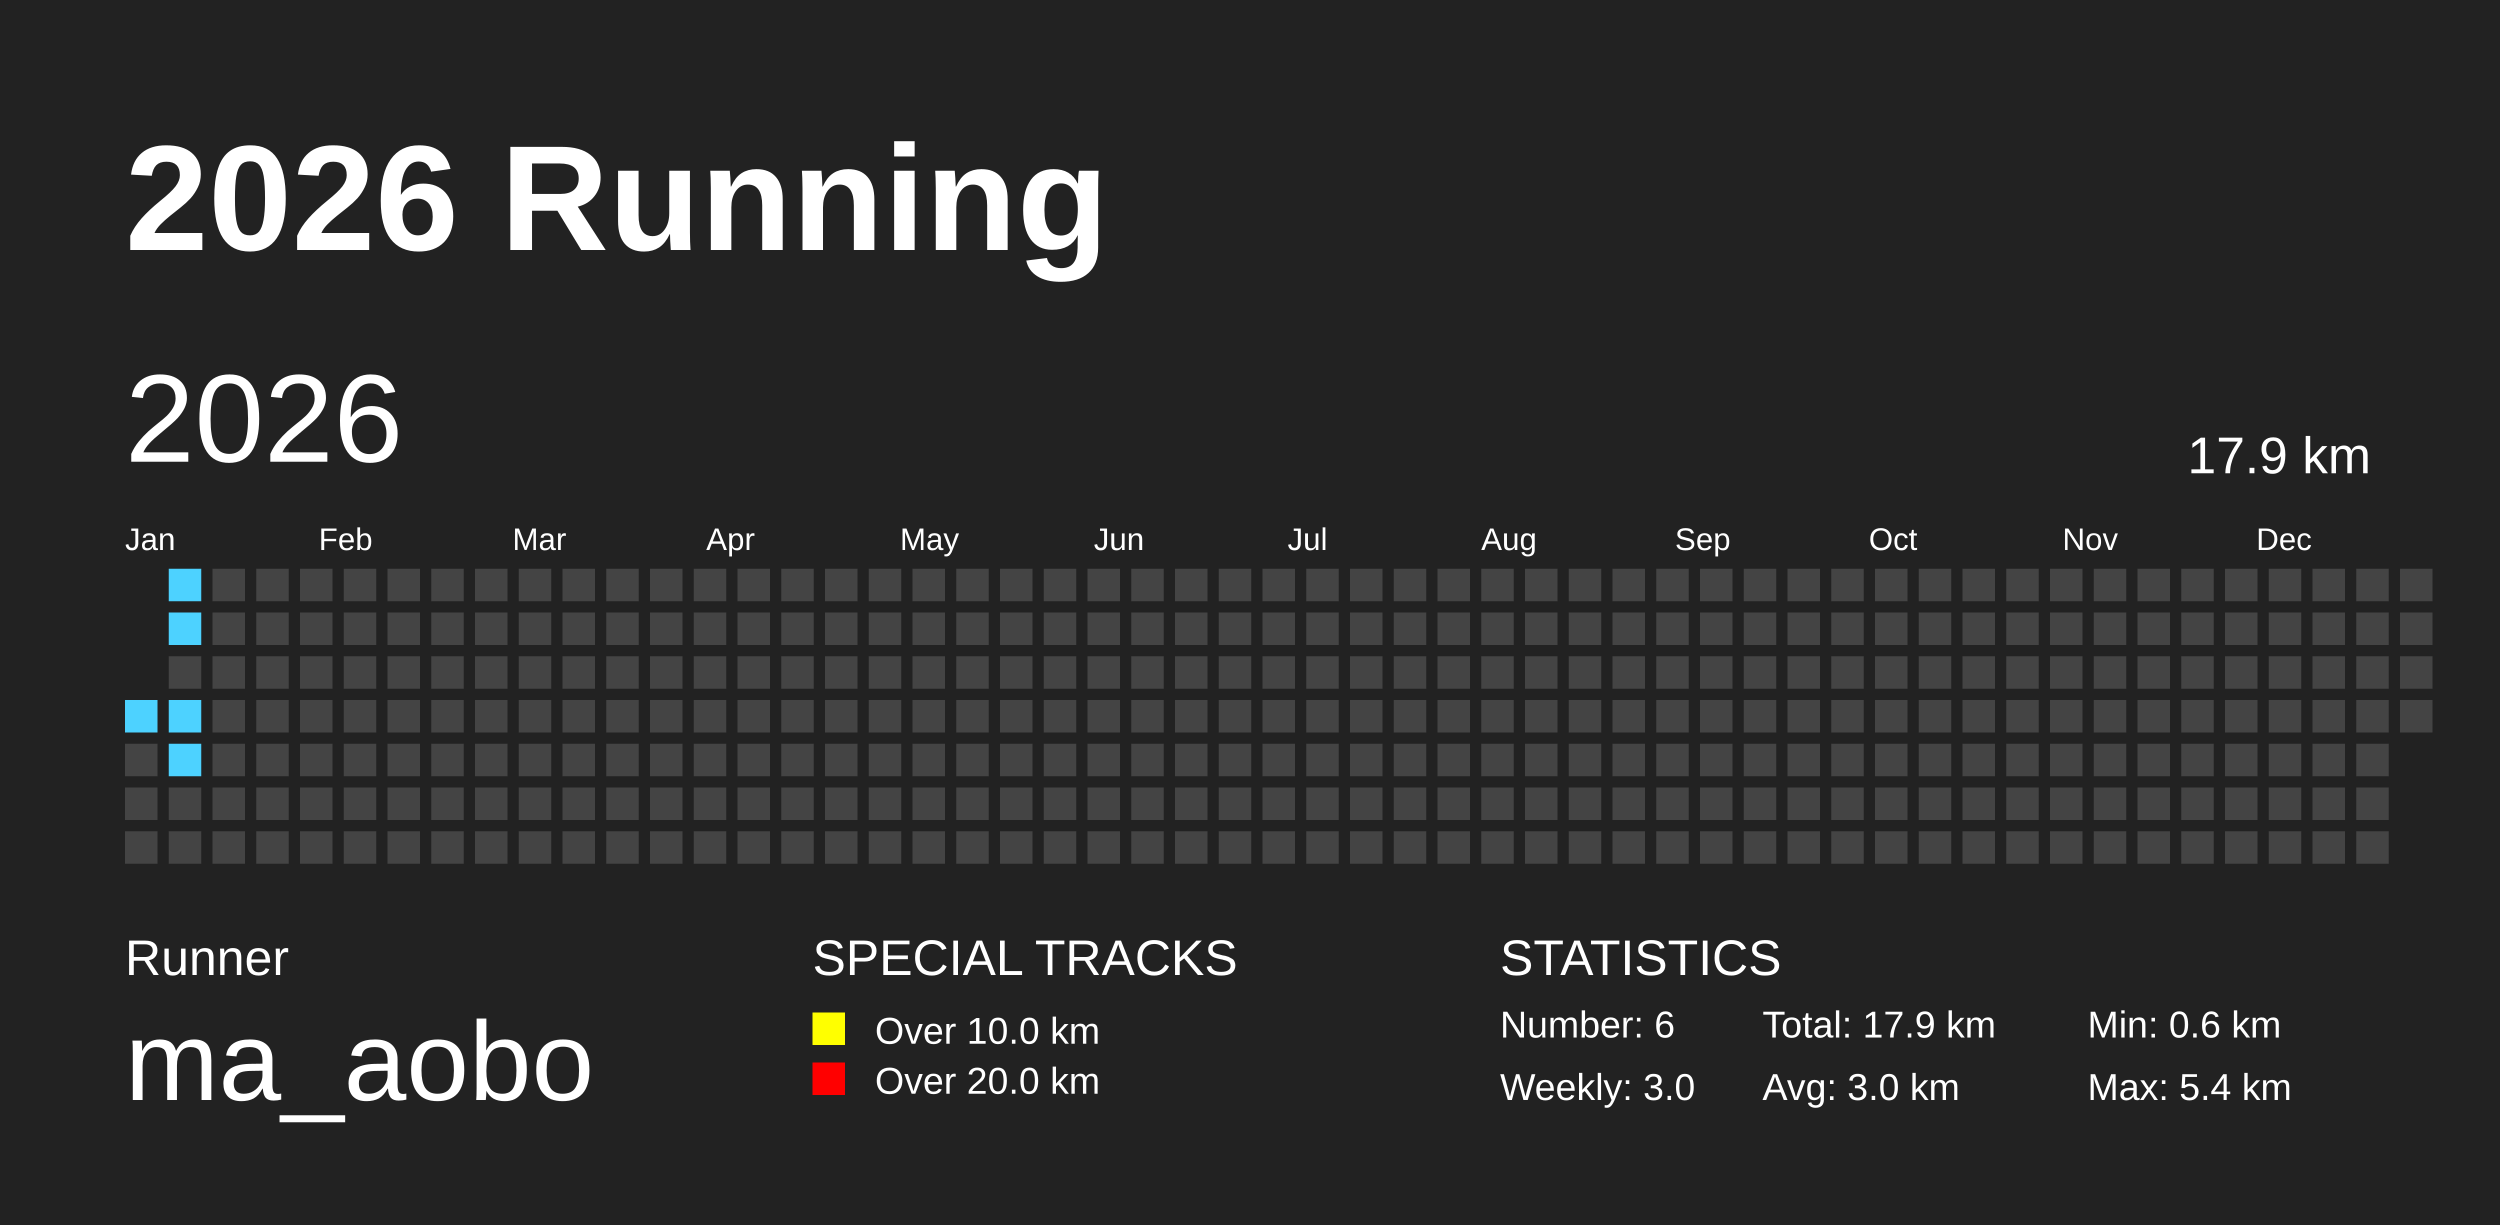
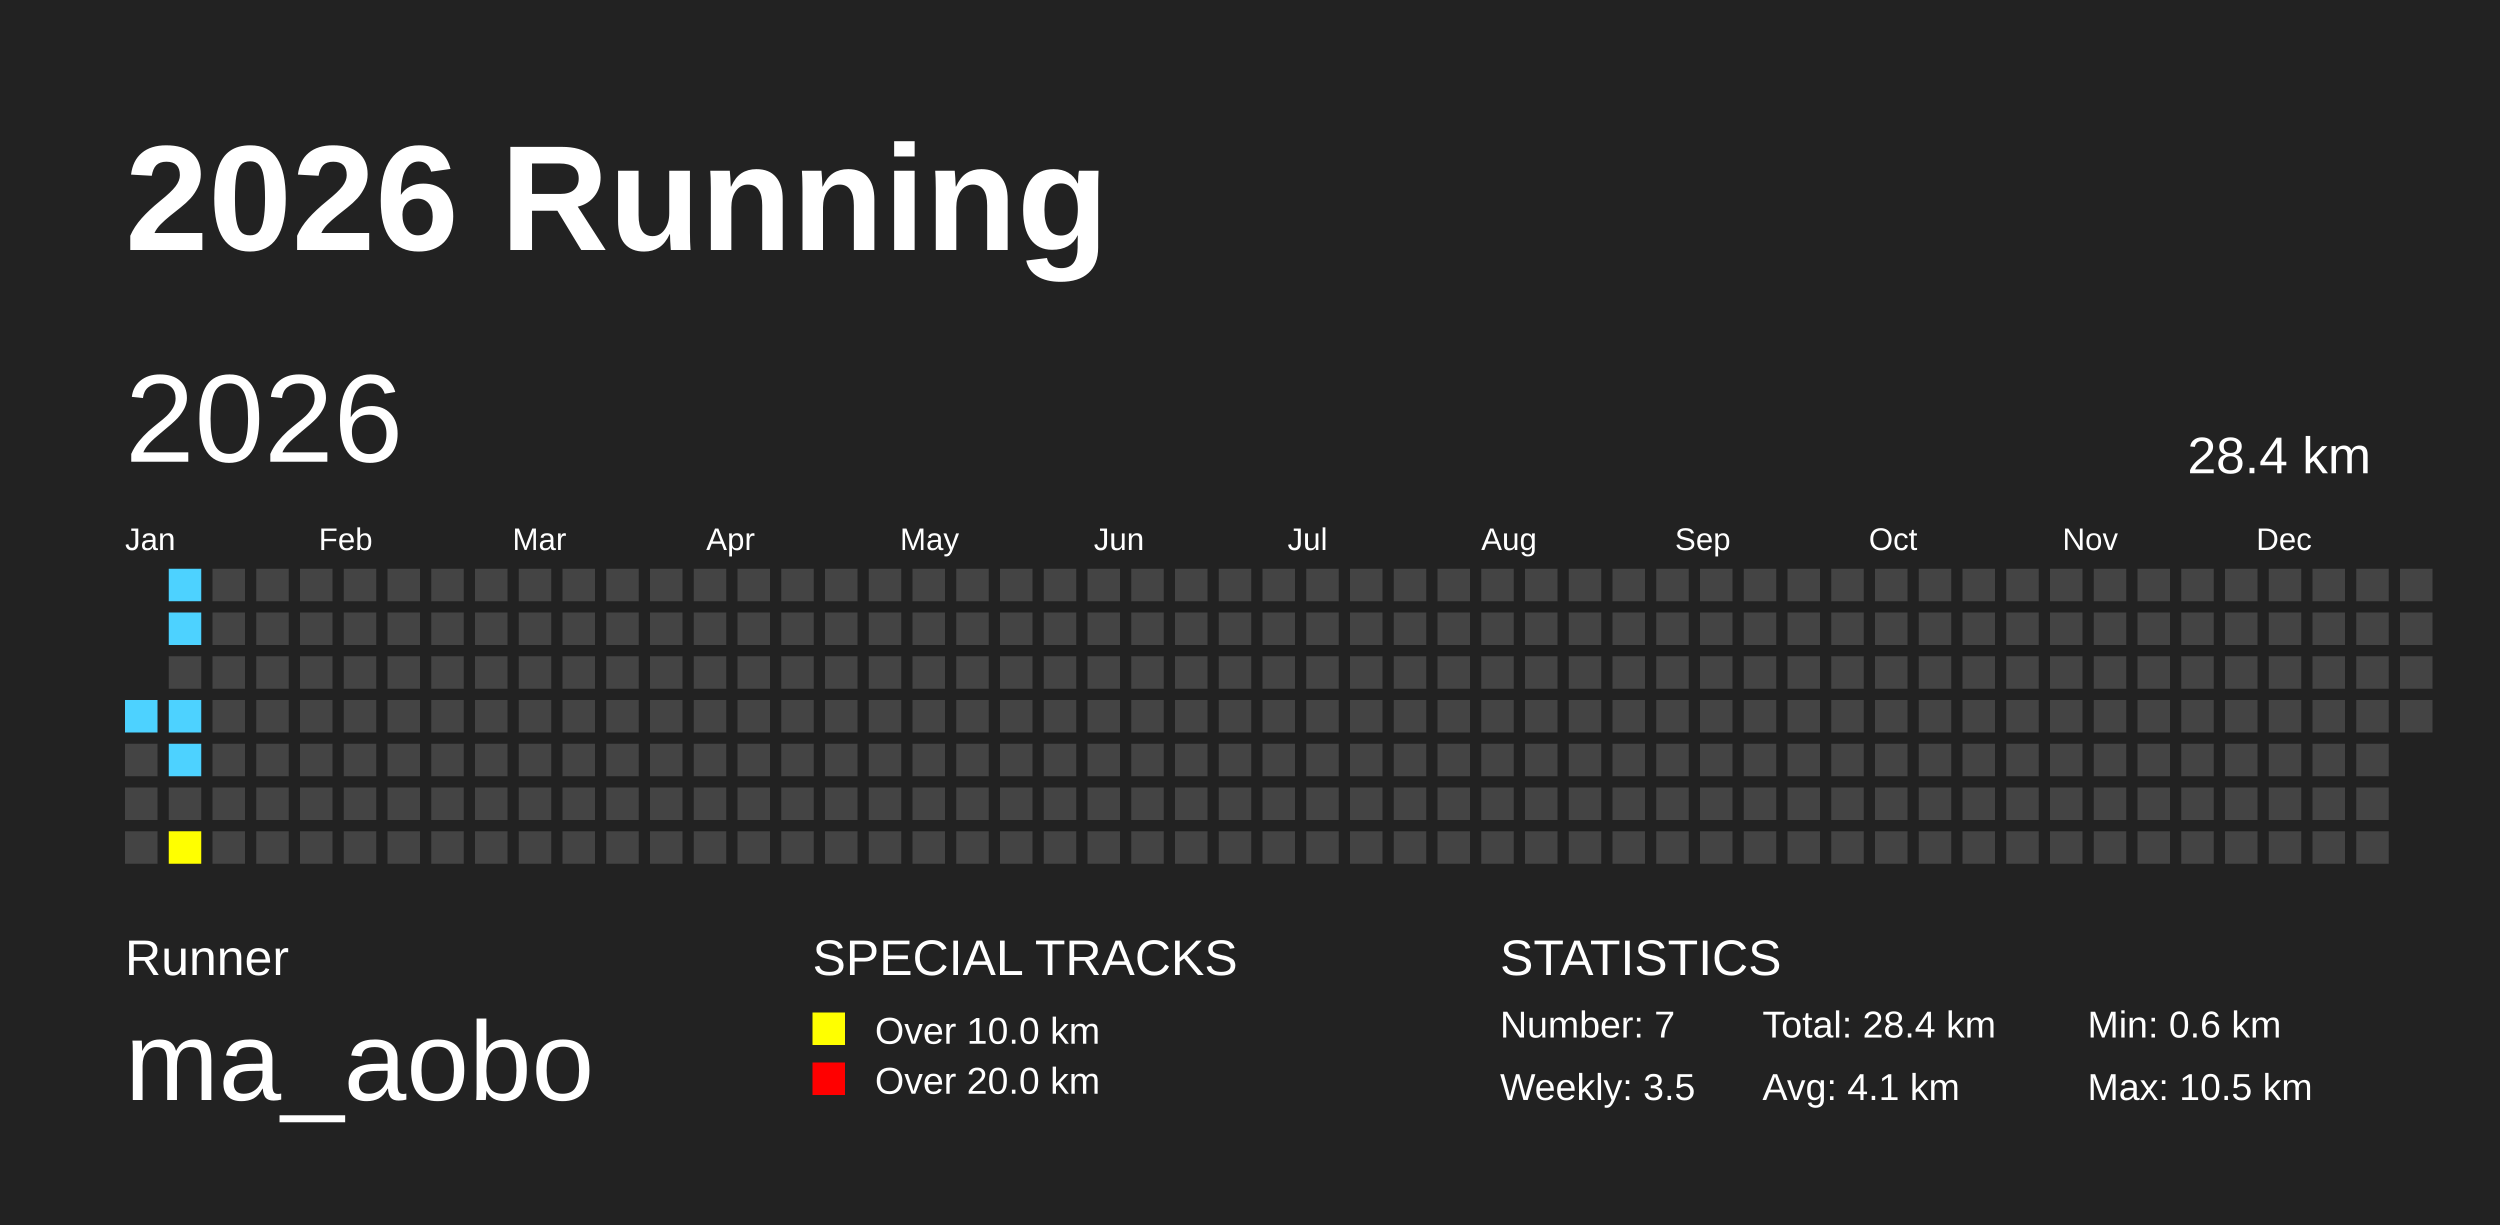
<svg xmlns="http://www.w3.org/2000/svg" baseProfile="full" height="98mm" version="1.1" viewBox="0,0,200,98" width="200mm">
  <defs />
  <rect fill="#222222" height="98" width="200" x="0" y="0" />
  <text fill="#FFFFFF" style="font-size:12px; font-family:Arial; font-weight:bold;" x="10" y="20">2026 Running</text>
  <text fill="#FFFFFF" style="font-size:4px; font-family:Arial" x="10" y="78">Runner</text>
  <text fill="#FFFFFF" style="font-size:9px; font-family:Arial" x="10" y="88">ma_aobo</text>
  <text fill="#FFFFFF" style="font-size:4px; font-family:Arial" x="65" y="78">SPECIAL TRACKS</text>
  <rect fill="yellow" height="2.6" width="2.6" x="65" y="81" />
  <text fill="#FFFFFF" style="font-size:3px; font-family:Arial" x="70" y="83.5">Over 10.0 km</text>
  <rect fill="red" height="2.6" width="2.6" x="65" y="85" />
  <text fill="#FFFFFF" style="font-size:3px; font-family:Arial" x="70" y="87.5">Over 20.0 km</text>
  <text fill="#FFFFFF" style="font-size:4px; font-family:Arial" x="120" y="78">STATISTICS</text>
-   <text fill="#FFFFFF" style="font-size:3px; font-family:Arial" x="120" y="83">Number: 6</text>
-   <text fill="#FFFFFF" style="font-size:3px; font-family:Arial" x="120" y="88">Weekly: 3.0</text>
-   <text fill="#FFFFFF" style="font-size:3px; font-family:Arial" x="141" y="83">Total: 17.9 km</text>
-   <text fill="#FFFFFF" style="font-size:3px; font-family:Arial" x="141" y="88">Avg: 3.0 km</text>
+   <text fill="#FFFFFF" style="font-size:3px; font-family:Arial" x="120" y="83">Number: 7</text>
+   <text fill="#FFFFFF" style="font-size:3px; font-family:Arial" x="120" y="88">Weekly: 3.5</text>
+   <text fill="#FFFFFF" style="font-size:3px; font-family:Arial" x="141" y="83">Total: 28.4 km</text>
+   <text fill="#FFFFFF" style="font-size:3px; font-family:Arial" x="141" y="88">Avg: 4.1 km</text>
  <text fill="#FFFFFF" style="font-size:3px; font-family:Arial" x="167" y="83">Min: 0.6 km</text>
-   <text fill="#FFFFFF" style="font-size:3px; font-family:Arial" x="167" y="88">Max: 5.4 km</text>
+   <text fill="#FFFFFF" style="font-size:3px; font-family:Arial" x="167" y="88">Max: 10.5 km</text>
  <text dominant-baseline="hanging" fill="#FFFFFF" style="font-size:10.0px; font-family:Arial;" x="10" y="30">2026</text>
-   <text dominant-baseline="hanging" fill="#FFFFFF" style="font-size:4.125px; font-family:Arial;" x="175" y="35">17.9 km</text>
+   <text dominant-baseline="hanging" fill="#FFFFFF" style="font-size:4.125px; font-family:Arial;" x="175" y="35">28.4 km</text>
  <text fill="#FFFFFF" style="font-size:2.5px; font-family:Arial" x="10.0" y="44">Jan</text>
  <text fill="#FFFFFF" style="font-size:2.5px; font-family:Arial" x="25.5" y="44">Feb</text>
  <text fill="#FFFFFF" style="font-size:2.5px; font-family:Arial" x="41.0" y="44">Mar</text>
  <text fill="#FFFFFF" style="font-size:2.5px; font-family:Arial" x="56.5" y="44">Apr</text>
  <text fill="#FFFFFF" style="font-size:2.5px; font-family:Arial" x="72.0" y="44">May</text>
  <text fill="#FFFFFF" style="font-size:2.5px; font-family:Arial" x="87.5" y="44">Jun</text>
  <text fill="#FFFFFF" style="font-size:2.5px; font-family:Arial" x="103.0" y="44">Jul</text>
  <text fill="#FFFFFF" style="font-size:2.5px; font-family:Arial" x="118.5" y="44">Aug</text>
  <text fill="#FFFFFF" style="font-size:2.5px; font-family:Arial" x="134.0" y="44">Sep</text>
  <text fill="#FFFFFF" style="font-size:2.5px; font-family:Arial" x="149.5" y="44">Oct</text>
  <text fill="#FFFFFF" style="font-size:2.5px; font-family:Arial" x="165.0" y="44">Nov</text>
  <text fill="#FFFFFF" style="font-size:2.5px; font-family:Arial" x="180.5" y="44">Dec</text>
  <rect fill="#4DD2FF" height="2.6" width="2.6" x="10.0" y="56.0" />
  <rect fill="#444444" height="2.6" width="2.6" x="10.0" y="59.5" />
  <rect fill="#444444" height="2.6" width="2.6" x="10.0" y="63.0" />
  <rect fill="#444444" height="2.6" width="2.6" x="10.0" y="66.5" />
  <rect fill="#4DD2FF" height="2.6" width="2.6" x="13.5" y="45.5" />
  <rect fill="#4DD2FF" height="2.6" width="2.6" x="13.5" y="49.0" />
  <rect fill="#444444" height="2.6" width="2.6" x="13.5" y="52.5" />
  <rect fill="#4DD2FF" height="2.6" width="2.6" x="13.5" y="56.0" />
  <rect fill="#4DD2FF" height="2.6" width="2.6" x="13.5" y="59.5" />
  <rect fill="#444444" height="2.6" width="2.6" x="13.5" y="63.0" />
-   <rect fill="#444444" height="2.6" width="2.6" x="13.5" y="66.5" />
+   <rect fill="yellow" height="2.6" width="2.6" x="13.5" y="66.5" />
  <rect fill="#444444" height="2.6" width="2.6" x="17.0" y="45.5" />
  <rect fill="#444444" height="2.6" width="2.6" x="17.0" y="49.0" />
  <rect fill="#444444" height="2.6" width="2.6" x="17.0" y="52.5" />
  <rect fill="#444444" height="2.6" width="2.6" x="17.0" y="56.0" />
  <rect fill="#444444" height="2.6" width="2.6" x="17.0" y="59.5" />
  <rect fill="#444444" height="2.6" width="2.6" x="17.0" y="63.0" />
  <rect fill="#444444" height="2.6" width="2.6" x="17.0" y="66.5" />
  <rect fill="#444444" height="2.6" width="2.6" x="20.5" y="45.5" />
  <rect fill="#444444" height="2.6" width="2.6" x="20.5" y="49.0" />
  <rect fill="#444444" height="2.6" width="2.6" x="20.5" y="52.5" />
  <rect fill="#444444" height="2.6" width="2.6" x="20.5" y="56.0" />
  <rect fill="#444444" height="2.6" width="2.6" x="20.5" y="59.5" />
  <rect fill="#444444" height="2.6" width="2.6" x="20.5" y="63.0" />
  <rect fill="#444444" height="2.6" width="2.6" x="20.5" y="66.5" />
  <rect fill="#444444" height="2.6" width="2.6" x="24.0" y="45.5" />
  <rect fill="#444444" height="2.6" width="2.6" x="24.0" y="49.0" />
  <rect fill="#444444" height="2.6" width="2.6" x="24.0" y="52.5" />
  <rect fill="#444444" height="2.6" width="2.6" x="24.0" y="56.0" />
  <rect fill="#444444" height="2.6" width="2.6" x="24.0" y="59.5" />
  <rect fill="#444444" height="2.6" width="2.6" x="24.0" y="63.0" />
  <rect fill="#444444" height="2.6" width="2.6" x="24.0" y="66.5" />
  <rect fill="#444444" height="2.6" width="2.6" x="27.5" y="45.5" />
  <rect fill="#444444" height="2.6" width="2.6" x="27.5" y="49.0" />
  <rect fill="#444444" height="2.6" width="2.6" x="27.5" y="52.5" />
  <rect fill="#444444" height="2.6" width="2.6" x="27.5" y="56.0" />
  <rect fill="#444444" height="2.6" width="2.6" x="27.5" y="59.5" />
  <rect fill="#444444" height="2.6" width="2.6" x="27.5" y="63.0" />
  <rect fill="#444444" height="2.6" width="2.6" x="27.5" y="66.5" />
  <rect fill="#444444" height="2.6" width="2.6" x="31.0" y="45.5" />
  <rect fill="#444444" height="2.6" width="2.6" x="31.0" y="49.0" />
  <rect fill="#444444" height="2.6" width="2.6" x="31.0" y="52.5" />
  <rect fill="#444444" height="2.6" width="2.6" x="31.0" y="56.0" />
  <rect fill="#444444" height="2.6" width="2.6" x="31.0" y="59.5" />
  <rect fill="#444444" height="2.6" width="2.6" x="31.0" y="63.0" />
  <rect fill="#444444" height="2.6" width="2.6" x="31.0" y="66.5" />
  <rect fill="#444444" height="2.6" width="2.6" x="34.5" y="45.5" />
  <rect fill="#444444" height="2.6" width="2.6" x="34.5" y="49.0" />
  <rect fill="#444444" height="2.6" width="2.6" x="34.5" y="52.5" />
  <rect fill="#444444" height="2.6" width="2.6" x="34.5" y="56.0" />
  <rect fill="#444444" height="2.6" width="2.6" x="34.5" y="59.5" />
  <rect fill="#444444" height="2.6" width="2.6" x="34.5" y="63.0" />
  <rect fill="#444444" height="2.6" width="2.6" x="34.5" y="66.5" />
  <rect fill="#444444" height="2.6" width="2.6" x="38.0" y="45.5" />
  <rect fill="#444444" height="2.6" width="2.6" x="38.0" y="49.0" />
  <rect fill="#444444" height="2.6" width="2.6" x="38.0" y="52.5" />
  <rect fill="#444444" height="2.6" width="2.6" x="38.0" y="56.0" />
  <rect fill="#444444" height="2.6" width="2.6" x="38.0" y="59.5" />
  <rect fill="#444444" height="2.6" width="2.6" x="38.0" y="63.0" />
  <rect fill="#444444" height="2.6" width="2.6" x="38.0" y="66.5" />
  <rect fill="#444444" height="2.6" width="2.6" x="41.5" y="45.5" />
  <rect fill="#444444" height="2.6" width="2.6" x="41.5" y="49.0" />
  <rect fill="#444444" height="2.6" width="2.6" x="41.5" y="52.5" />
  <rect fill="#444444" height="2.6" width="2.6" x="41.5" y="56.0" />
  <rect fill="#444444" height="2.6" width="2.6" x="41.5" y="59.5" />
  <rect fill="#444444" height="2.6" width="2.6" x="41.5" y="63.0" />
  <rect fill="#444444" height="2.6" width="2.6" x="41.5" y="66.5" />
  <rect fill="#444444" height="2.6" width="2.6" x="45.0" y="45.5" />
  <rect fill="#444444" height="2.6" width="2.6" x="45.0" y="49.0" />
  <rect fill="#444444" height="2.6" width="2.6" x="45.0" y="52.5" />
  <rect fill="#444444" height="2.6" width="2.6" x="45.0" y="56.0" />
  <rect fill="#444444" height="2.6" width="2.6" x="45.0" y="59.5" />
  <rect fill="#444444" height="2.6" width="2.6" x="45.0" y="63.0" />
  <rect fill="#444444" height="2.6" width="2.6" x="45.0" y="66.5" />
  <rect fill="#444444" height="2.6" width="2.6" x="48.5" y="45.5" />
  <rect fill="#444444" height="2.6" width="2.6" x="48.5" y="49.0" />
  <rect fill="#444444" height="2.6" width="2.6" x="48.5" y="52.5" />
  <rect fill="#444444" height="2.6" width="2.6" x="48.5" y="56.0" />
  <rect fill="#444444" height="2.6" width="2.6" x="48.5" y="59.5" />
  <rect fill="#444444" height="2.6" width="2.6" x="48.5" y="63.0" />
  <rect fill="#444444" height="2.6" width="2.6" x="48.5" y="66.5" />
  <rect fill="#444444" height="2.6" width="2.6" x="52.0" y="45.5" />
  <rect fill="#444444" height="2.6" width="2.6" x="52.0" y="49.0" />
  <rect fill="#444444" height="2.6" width="2.6" x="52.0" y="52.5" />
  <rect fill="#444444" height="2.6" width="2.6" x="52.0" y="56.0" />
  <rect fill="#444444" height="2.6" width="2.6" x="52.0" y="59.5" />
  <rect fill="#444444" height="2.6" width="2.6" x="52.0" y="63.0" />
  <rect fill="#444444" height="2.6" width="2.6" x="52.0" y="66.5" />
  <rect fill="#444444" height="2.6" width="2.6" x="55.5" y="45.5" />
  <rect fill="#444444" height="2.6" width="2.6" x="55.5" y="49.0" />
  <rect fill="#444444" height="2.6" width="2.6" x="55.5" y="52.5" />
  <rect fill="#444444" height="2.6" width="2.6" x="55.5" y="56.0" />
  <rect fill="#444444" height="2.6" width="2.6" x="55.5" y="59.5" />
  <rect fill="#444444" height="2.6" width="2.6" x="55.5" y="63.0" />
  <rect fill="#444444" height="2.6" width="2.6" x="55.5" y="66.5" />
  <rect fill="#444444" height="2.6" width="2.6" x="59.0" y="45.5" />
  <rect fill="#444444" height="2.6" width="2.6" x="59.0" y="49.0" />
  <rect fill="#444444" height="2.6" width="2.6" x="59.0" y="52.5" />
  <rect fill="#444444" height="2.6" width="2.6" x="59.0" y="56.0" />
  <rect fill="#444444" height="2.6" width="2.6" x="59.0" y="59.5" />
  <rect fill="#444444" height="2.6" width="2.6" x="59.0" y="63.0" />
  <rect fill="#444444" height="2.6" width="2.6" x="59.0" y="66.5" />
  <rect fill="#444444" height="2.6" width="2.6" x="62.5" y="45.5" />
  <rect fill="#444444" height="2.6" width="2.6" x="62.5" y="49.0" />
  <rect fill="#444444" height="2.6" width="2.6" x="62.5" y="52.5" />
  <rect fill="#444444" height="2.6" width="2.6" x="62.5" y="56.0" />
  <rect fill="#444444" height="2.6" width="2.6" x="62.5" y="59.5" />
  <rect fill="#444444" height="2.6" width="2.6" x="62.5" y="63.0" />
  <rect fill="#444444" height="2.6" width="2.6" x="62.5" y="66.5" />
  <rect fill="#444444" height="2.6" width="2.6" x="66.0" y="45.5" />
  <rect fill="#444444" height="2.6" width="2.6" x="66.0" y="49.0" />
  <rect fill="#444444" height="2.6" width="2.6" x="66.0" y="52.5" />
  <rect fill="#444444" height="2.6" width="2.6" x="66.0" y="56.0" />
  <rect fill="#444444" height="2.6" width="2.6" x="66.0" y="59.5" />
  <rect fill="#444444" height="2.6" width="2.6" x="66.0" y="63.0" />
  <rect fill="#444444" height="2.6" width="2.6" x="66.0" y="66.5" />
  <rect fill="#444444" height="2.6" width="2.6" x="69.5" y="45.5" />
  <rect fill="#444444" height="2.6" width="2.6" x="69.5" y="49.0" />
  <rect fill="#444444" height="2.6" width="2.6" x="69.5" y="52.5" />
  <rect fill="#444444" height="2.6" width="2.6" x="69.5" y="56.0" />
  <rect fill="#444444" height="2.6" width="2.6" x="69.5" y="59.5" />
  <rect fill="#444444" height="2.6" width="2.6" x="69.5" y="63.0" />
  <rect fill="#444444" height="2.6" width="2.6" x="69.5" y="66.5" />
  <rect fill="#444444" height="2.6" width="2.6" x="73.0" y="45.5" />
  <rect fill="#444444" height="2.6" width="2.6" x="73.0" y="49.0" />
  <rect fill="#444444" height="2.6" width="2.6" x="73.0" y="52.5" />
  <rect fill="#444444" height="2.6" width="2.6" x="73.0" y="56.0" />
  <rect fill="#444444" height="2.6" width="2.6" x="73.0" y="59.5" />
  <rect fill="#444444" height="2.6" width="2.6" x="73.0" y="63.0" />
  <rect fill="#444444" height="2.6" width="2.6" x="73.0" y="66.5" />
  <rect fill="#444444" height="2.6" width="2.6" x="76.5" y="45.5" />
  <rect fill="#444444" height="2.6" width="2.6" x="76.5" y="49.0" />
  <rect fill="#444444" height="2.6" width="2.6" x="76.5" y="52.5" />
  <rect fill="#444444" height="2.6" width="2.6" x="76.5" y="56.0" />
  <rect fill="#444444" height="2.6" width="2.6" x="76.5" y="59.5" />
  <rect fill="#444444" height="2.6" width="2.6" x="76.5" y="63.0" />
  <rect fill="#444444" height="2.6" width="2.6" x="76.5" y="66.5" />
  <rect fill="#444444" height="2.6" width="2.6" x="80.0" y="45.5" />
  <rect fill="#444444" height="2.6" width="2.6" x="80.0" y="49.0" />
  <rect fill="#444444" height="2.6" width="2.6" x="80.0" y="52.5" />
  <rect fill="#444444" height="2.6" width="2.6" x="80.0" y="56.0" />
  <rect fill="#444444" height="2.6" width="2.6" x="80.0" y="59.5" />
  <rect fill="#444444" height="2.6" width="2.6" x="80.0" y="63.0" />
  <rect fill="#444444" height="2.6" width="2.6" x="80.0" y="66.5" />
  <rect fill="#444444" height="2.6" width="2.6" x="83.5" y="45.5" />
  <rect fill="#444444" height="2.6" width="2.6" x="83.5" y="49.0" />
  <rect fill="#444444" height="2.6" width="2.6" x="83.5" y="52.5" />
  <rect fill="#444444" height="2.6" width="2.6" x="83.5" y="56.0" />
  <rect fill="#444444" height="2.6" width="2.6" x="83.5" y="59.5" />
  <rect fill="#444444" height="2.6" width="2.6" x="83.5" y="63.0" />
  <rect fill="#444444" height="2.6" width="2.6" x="83.5" y="66.5" />
  <rect fill="#444444" height="2.6" width="2.6" x="87.0" y="45.5" />
  <rect fill="#444444" height="2.6" width="2.6" x="87.0" y="49.0" />
  <rect fill="#444444" height="2.6" width="2.6" x="87.0" y="52.5" />
  <rect fill="#444444" height="2.6" width="2.6" x="87.0" y="56.0" />
  <rect fill="#444444" height="2.6" width="2.6" x="87.0" y="59.5" />
  <rect fill="#444444" height="2.6" width="2.6" x="87.0" y="63.0" />
  <rect fill="#444444" height="2.6" width="2.6" x="87.0" y="66.5" />
  <rect fill="#444444" height="2.6" width="2.6" x="90.5" y="45.5" />
  <rect fill="#444444" height="2.6" width="2.6" x="90.5" y="49.0" />
  <rect fill="#444444" height="2.6" width="2.6" x="90.5" y="52.5" />
  <rect fill="#444444" height="2.6" width="2.6" x="90.5" y="56.0" />
  <rect fill="#444444" height="2.6" width="2.6" x="90.5" y="59.5" />
  <rect fill="#444444" height="2.6" width="2.6" x="90.5" y="63.0" />
  <rect fill="#444444" height="2.6" width="2.6" x="90.5" y="66.5" />
  <rect fill="#444444" height="2.6" width="2.6" x="94.0" y="45.5" />
  <rect fill="#444444" height="2.6" width="2.6" x="94.0" y="49.0" />
  <rect fill="#444444" height="2.6" width="2.6" x="94.0" y="52.5" />
  <rect fill="#444444" height="2.6" width="2.6" x="94.0" y="56.0" />
  <rect fill="#444444" height="2.6" width="2.6" x="94.0" y="59.5" />
  <rect fill="#444444" height="2.6" width="2.6" x="94.0" y="63.0" />
  <rect fill="#444444" height="2.6" width="2.6" x="94.0" y="66.5" />
  <rect fill="#444444" height="2.6" width="2.6" x="97.5" y="45.5" />
  <rect fill="#444444" height="2.6" width="2.6" x="97.5" y="49.0" />
  <rect fill="#444444" height="2.6" width="2.6" x="97.5" y="52.5" />
  <rect fill="#444444" height="2.6" width="2.6" x="97.5" y="56.0" />
  <rect fill="#444444" height="2.6" width="2.6" x="97.5" y="59.5" />
  <rect fill="#444444" height="2.6" width="2.6" x="97.5" y="63.0" />
  <rect fill="#444444" height="2.6" width="2.6" x="97.5" y="66.5" />
  <rect fill="#444444" height="2.6" width="2.6" x="101.0" y="45.5" />
  <rect fill="#444444" height="2.6" width="2.6" x="101.0" y="49.0" />
  <rect fill="#444444" height="2.6" width="2.6" x="101.0" y="52.5" />
  <rect fill="#444444" height="2.6" width="2.6" x="101.0" y="56.0" />
  <rect fill="#444444" height="2.6" width="2.6" x="101.0" y="59.5" />
  <rect fill="#444444" height="2.6" width="2.6" x="101.0" y="63.0" />
  <rect fill="#444444" height="2.6" width="2.6" x="101.0" y="66.5" />
  <rect fill="#444444" height="2.6" width="2.6" x="104.5" y="45.5" />
  <rect fill="#444444" height="2.6" width="2.6" x="104.5" y="49.0" />
  <rect fill="#444444" height="2.6" width="2.6" x="104.5" y="52.5" />
  <rect fill="#444444" height="2.6" width="2.6" x="104.5" y="56.0" />
  <rect fill="#444444" height="2.6" width="2.6" x="104.5" y="59.5" />
  <rect fill="#444444" height="2.6" width="2.6" x="104.5" y="63.0" />
  <rect fill="#444444" height="2.6" width="2.6" x="104.5" y="66.5" />
  <rect fill="#444444" height="2.6" width="2.6" x="108.0" y="45.5" />
  <rect fill="#444444" height="2.6" width="2.6" x="108.0" y="49.0" />
  <rect fill="#444444" height="2.6" width="2.6" x="108.0" y="52.5" />
  <rect fill="#444444" height="2.6" width="2.6" x="108.0" y="56.0" />
  <rect fill="#444444" height="2.6" width="2.6" x="108.0" y="59.5" />
  <rect fill="#444444" height="2.6" width="2.6" x="108.0" y="63.0" />
  <rect fill="#444444" height="2.6" width="2.6" x="108.0" y="66.5" />
  <rect fill="#444444" height="2.6" width="2.6" x="111.5" y="45.5" />
  <rect fill="#444444" height="2.6" width="2.6" x="111.5" y="49.0" />
  <rect fill="#444444" height="2.6" width="2.6" x="111.5" y="52.5" />
  <rect fill="#444444" height="2.6" width="2.6" x="111.5" y="56.0" />
  <rect fill="#444444" height="2.6" width="2.6" x="111.5" y="59.5" />
  <rect fill="#444444" height="2.6" width="2.6" x="111.5" y="63.0" />
  <rect fill="#444444" height="2.6" width="2.6" x="111.5" y="66.5" />
  <rect fill="#444444" height="2.6" width="2.6" x="115.0" y="45.5" />
  <rect fill="#444444" height="2.6" width="2.6" x="115.0" y="49.0" />
  <rect fill="#444444" height="2.6" width="2.6" x="115.0" y="52.5" />
  <rect fill="#444444" height="2.6" width="2.6" x="115.0" y="56.0" />
  <rect fill="#444444" height="2.6" width="2.6" x="115.0" y="59.5" />
  <rect fill="#444444" height="2.6" width="2.6" x="115.0" y="63.0" />
  <rect fill="#444444" height="2.6" width="2.6" x="115.0" y="66.5" />
  <rect fill="#444444" height="2.6" width="2.6" x="118.5" y="45.5" />
  <rect fill="#444444" height="2.6" width="2.6" x="118.5" y="49.0" />
  <rect fill="#444444" height="2.6" width="2.6" x="118.5" y="52.5" />
  <rect fill="#444444" height="2.6" width="2.6" x="118.5" y="56.0" />
  <rect fill="#444444" height="2.6" width="2.6" x="118.5" y="59.5" />
  <rect fill="#444444" height="2.6" width="2.6" x="118.5" y="63.0" />
  <rect fill="#444444" height="2.6" width="2.6" x="118.5" y="66.5" />
  <rect fill="#444444" height="2.6" width="2.6" x="122.0" y="45.5" />
  <rect fill="#444444" height="2.6" width="2.6" x="122.0" y="49.0" />
  <rect fill="#444444" height="2.6" width="2.6" x="122.0" y="52.5" />
  <rect fill="#444444" height="2.6" width="2.6" x="122.0" y="56.0" />
  <rect fill="#444444" height="2.6" width="2.6" x="122.0" y="59.5" />
  <rect fill="#444444" height="2.6" width="2.6" x="122.0" y="63.0" />
  <rect fill="#444444" height="2.6" width="2.6" x="122.0" y="66.5" />
  <rect fill="#444444" height="2.6" width="2.6" x="125.5" y="45.5" />
  <rect fill="#444444" height="2.6" width="2.6" x="125.5" y="49.0" />
  <rect fill="#444444" height="2.6" width="2.6" x="125.5" y="52.5" />
  <rect fill="#444444" height="2.6" width="2.6" x="125.5" y="56.0" />
  <rect fill="#444444" height="2.6" width="2.6" x="125.5" y="59.5" />
  <rect fill="#444444" height="2.6" width="2.6" x="125.5" y="63.0" />
  <rect fill="#444444" height="2.6" width="2.6" x="125.5" y="66.5" />
  <rect fill="#444444" height="2.6" width="2.6" x="129.0" y="45.5" />
  <rect fill="#444444" height="2.6" width="2.6" x="129.0" y="49.0" />
  <rect fill="#444444" height="2.6" width="2.6" x="129.0" y="52.5" />
  <rect fill="#444444" height="2.6" width="2.6" x="129.0" y="56.0" />
  <rect fill="#444444" height="2.6" width="2.6" x="129.0" y="59.5" />
  <rect fill="#444444" height="2.6" width="2.6" x="129.0" y="63.0" />
  <rect fill="#444444" height="2.6" width="2.6" x="129.0" y="66.5" />
  <rect fill="#444444" height="2.6" width="2.6" x="132.5" y="45.5" />
  <rect fill="#444444" height="2.6" width="2.6" x="132.5" y="49.0" />
  <rect fill="#444444" height="2.6" width="2.6" x="132.5" y="52.5" />
  <rect fill="#444444" height="2.6" width="2.6" x="132.5" y="56.0" />
  <rect fill="#444444" height="2.6" width="2.6" x="132.5" y="59.5" />
  <rect fill="#444444" height="2.6" width="2.6" x="132.5" y="63.0" />
  <rect fill="#444444" height="2.6" width="2.6" x="132.5" y="66.5" />
  <rect fill="#444444" height="2.6" width="2.6" x="136.0" y="45.5" />
  <rect fill="#444444" height="2.6" width="2.6" x="136.0" y="49.0" />
  <rect fill="#444444" height="2.6" width="2.6" x="136.0" y="52.5" />
  <rect fill="#444444" height="2.6" width="2.6" x="136.0" y="56.0" />
  <rect fill="#444444" height="2.6" width="2.6" x="136.0" y="59.5" />
  <rect fill="#444444" height="2.6" width="2.6" x="136.0" y="63.0" />
  <rect fill="#444444" height="2.6" width="2.6" x="136.0" y="66.5" />
  <rect fill="#444444" height="2.6" width="2.6" x="139.5" y="45.5" />
  <rect fill="#444444" height="2.6" width="2.6" x="139.5" y="49.0" />
  <rect fill="#444444" height="2.6" width="2.6" x="139.5" y="52.5" />
  <rect fill="#444444" height="2.6" width="2.6" x="139.5" y="56.0" />
  <rect fill="#444444" height="2.6" width="2.6" x="139.5" y="59.5" />
  <rect fill="#444444" height="2.6" width="2.6" x="139.5" y="63.0" />
  <rect fill="#444444" height="2.6" width="2.6" x="139.5" y="66.5" />
  <rect fill="#444444" height="2.6" width="2.6" x="143.0" y="45.5" />
  <rect fill="#444444" height="2.6" width="2.6" x="143.0" y="49.0" />
  <rect fill="#444444" height="2.6" width="2.6" x="143.0" y="52.5" />
  <rect fill="#444444" height="2.6" width="2.6" x="143.0" y="56.0" />
  <rect fill="#444444" height="2.6" width="2.6" x="143.0" y="59.5" />
  <rect fill="#444444" height="2.6" width="2.6" x="143.0" y="63.0" />
  <rect fill="#444444" height="2.6" width="2.6" x="143.0" y="66.5" />
  <rect fill="#444444" height="2.6" width="2.6" x="146.5" y="45.5" />
  <rect fill="#444444" height="2.6" width="2.6" x="146.5" y="49.0" />
  <rect fill="#444444" height="2.6" width="2.6" x="146.5" y="52.5" />
  <rect fill="#444444" height="2.6" width="2.6" x="146.5" y="56.0" />
  <rect fill="#444444" height="2.6" width="2.6" x="146.5" y="59.5" />
  <rect fill="#444444" height="2.6" width="2.6" x="146.5" y="63.0" />
  <rect fill="#444444" height="2.6" width="2.6" x="146.5" y="66.5" />
  <rect fill="#444444" height="2.6" width="2.6" x="150.0" y="45.5" />
  <rect fill="#444444" height="2.6" width="2.6" x="150.0" y="49.0" />
  <rect fill="#444444" height="2.6" width="2.6" x="150.0" y="52.5" />
  <rect fill="#444444" height="2.6" width="2.6" x="150.0" y="56.0" />
  <rect fill="#444444" height="2.6" width="2.6" x="150.0" y="59.5" />
  <rect fill="#444444" height="2.6" width="2.6" x="150.0" y="63.0" />
  <rect fill="#444444" height="2.6" width="2.6" x="150.0" y="66.5" />
  <rect fill="#444444" height="2.6" width="2.6" x="153.5" y="45.5" />
  <rect fill="#444444" height="2.6" width="2.6" x="153.5" y="49.0" />
  <rect fill="#444444" height="2.6" width="2.6" x="153.5" y="52.5" />
  <rect fill="#444444" height="2.6" width="2.6" x="153.5" y="56.0" />
  <rect fill="#444444" height="2.6" width="2.6" x="153.5" y="59.5" />
  <rect fill="#444444" height="2.6" width="2.6" x="153.5" y="63.0" />
  <rect fill="#444444" height="2.6" width="2.6" x="153.5" y="66.5" />
  <rect fill="#444444" height="2.6" width="2.6" x="157.0" y="45.5" />
  <rect fill="#444444" height="2.6" width="2.6" x="157.0" y="49.0" />
  <rect fill="#444444" height="2.6" width="2.6" x="157.0" y="52.5" />
  <rect fill="#444444" height="2.6" width="2.6" x="157.0" y="56.0" />
  <rect fill="#444444" height="2.6" width="2.6" x="157.0" y="59.5" />
  <rect fill="#444444" height="2.6" width="2.6" x="157.0" y="63.0" />
  <rect fill="#444444" height="2.6" width="2.6" x="157.0" y="66.5" />
  <rect fill="#444444" height="2.6" width="2.6" x="160.5" y="45.5" />
  <rect fill="#444444" height="2.6" width="2.6" x="160.5" y="49.0" />
  <rect fill="#444444" height="2.6" width="2.6" x="160.5" y="52.5" />
  <rect fill="#444444" height="2.6" width="2.6" x="160.5" y="56.0" />
  <rect fill="#444444" height="2.6" width="2.6" x="160.5" y="59.5" />
  <rect fill="#444444" height="2.6" width="2.6" x="160.5" y="63.0" />
  <rect fill="#444444" height="2.6" width="2.6" x="160.5" y="66.5" />
  <rect fill="#444444" height="2.6" width="2.6" x="164.0" y="45.5" />
  <rect fill="#444444" height="2.6" width="2.6" x="164.0" y="49.0" />
  <rect fill="#444444" height="2.6" width="2.6" x="164.0" y="52.5" />
  <rect fill="#444444" height="2.6" width="2.6" x="164.0" y="56.0" />
  <rect fill="#444444" height="2.6" width="2.6" x="164.0" y="59.5" />
  <rect fill="#444444" height="2.6" width="2.6" x="164.0" y="63.0" />
  <rect fill="#444444" height="2.6" width="2.6" x="164.0" y="66.5" />
  <rect fill="#444444" height="2.6" width="2.6" x="167.5" y="45.5" />
  <rect fill="#444444" height="2.6" width="2.6" x="167.5" y="49.0" />
  <rect fill="#444444" height="2.6" width="2.6" x="167.5" y="52.5" />
  <rect fill="#444444" height="2.6" width="2.6" x="167.5" y="56.0" />
  <rect fill="#444444" height="2.6" width="2.6" x="167.5" y="59.5" />
  <rect fill="#444444" height="2.6" width="2.6" x="167.5" y="63.0" />
  <rect fill="#444444" height="2.6" width="2.6" x="167.5" y="66.5" />
  <rect fill="#444444" height="2.6" width="2.6" x="171.0" y="45.5" />
  <rect fill="#444444" height="2.6" width="2.6" x="171.0" y="49.0" />
  <rect fill="#444444" height="2.6" width="2.6" x="171.0" y="52.5" />
  <rect fill="#444444" height="2.6" width="2.6" x="171.0" y="56.0" />
  <rect fill="#444444" height="2.6" width="2.6" x="171.0" y="59.5" />
  <rect fill="#444444" height="2.6" width="2.6" x="171.0" y="63.0" />
  <rect fill="#444444" height="2.6" width="2.6" x="171.0" y="66.5" />
  <rect fill="#444444" height="2.6" width="2.6" x="174.5" y="45.5" />
  <rect fill="#444444" height="2.6" width="2.6" x="174.5" y="49.0" />
  <rect fill="#444444" height="2.6" width="2.6" x="174.5" y="52.5" />
  <rect fill="#444444" height="2.6" width="2.6" x="174.5" y="56.0" />
  <rect fill="#444444" height="2.6" width="2.6" x="174.5" y="59.5" />
  <rect fill="#444444" height="2.6" width="2.6" x="174.5" y="63.0" />
  <rect fill="#444444" height="2.6" width="2.6" x="174.5" y="66.5" />
  <rect fill="#444444" height="2.6" width="2.6" x="178.0" y="45.5" />
  <rect fill="#444444" height="2.6" width="2.6" x="178.0" y="49.0" />
  <rect fill="#444444" height="2.6" width="2.6" x="178.0" y="52.5" />
  <rect fill="#444444" height="2.6" width="2.6" x="178.0" y="56.0" />
  <rect fill="#444444" height="2.6" width="2.6" x="178.0" y="59.5" />
  <rect fill="#444444" height="2.6" width="2.6" x="178.0" y="63.0" />
  <rect fill="#444444" height="2.6" width="2.6" x="178.0" y="66.5" />
  <rect fill="#444444" height="2.6" width="2.6" x="181.5" y="45.5" />
  <rect fill="#444444" height="2.6" width="2.6" x="181.5" y="49.0" />
  <rect fill="#444444" height="2.6" width="2.6" x="181.5" y="52.5" />
  <rect fill="#444444" height="2.6" width="2.6" x="181.5" y="56.0" />
  <rect fill="#444444" height="2.6" width="2.6" x="181.5" y="59.5" />
  <rect fill="#444444" height="2.6" width="2.6" x="181.5" y="63.0" />
  <rect fill="#444444" height="2.6" width="2.6" x="181.5" y="66.5" />
  <rect fill="#444444" height="2.6" width="2.6" x="185.0" y="45.5" />
  <rect fill="#444444" height="2.6" width="2.6" x="185.0" y="49.0" />
  <rect fill="#444444" height="2.6" width="2.6" x="185.0" y="52.5" />
  <rect fill="#444444" height="2.6" width="2.6" x="185.0" y="56.0" />
  <rect fill="#444444" height="2.6" width="2.6" x="185.0" y="59.5" />
  <rect fill="#444444" height="2.6" width="2.6" x="185.0" y="63.0" />
  <rect fill="#444444" height="2.6" width="2.6" x="185.0" y="66.5" />
  <rect fill="#444444" height="2.6" width="2.6" x="188.5" y="45.5" />
  <rect fill="#444444" height="2.6" width="2.6" x="188.5" y="49.0" />
  <rect fill="#444444" height="2.6" width="2.6" x="188.5" y="52.5" />
  <rect fill="#444444" height="2.6" width="2.6" x="188.5" y="56.0" />
  <rect fill="#444444" height="2.6" width="2.6" x="188.5" y="59.5" />
  <rect fill="#444444" height="2.6" width="2.6" x="188.5" y="63.0" />
  <rect fill="#444444" height="2.6" width="2.6" x="188.5" y="66.5" />
  <rect fill="#444444" height="2.6" width="2.6" x="192.0" y="45.5" />
  <rect fill="#444444" height="2.6" width="2.6" x="192.0" y="49.0" />
  <rect fill="#444444" height="2.6" width="2.6" x="192.0" y="52.5" />
  <rect fill="#444444" height="2.6" width="2.6" x="192.0" y="56.0" />
</svg>
